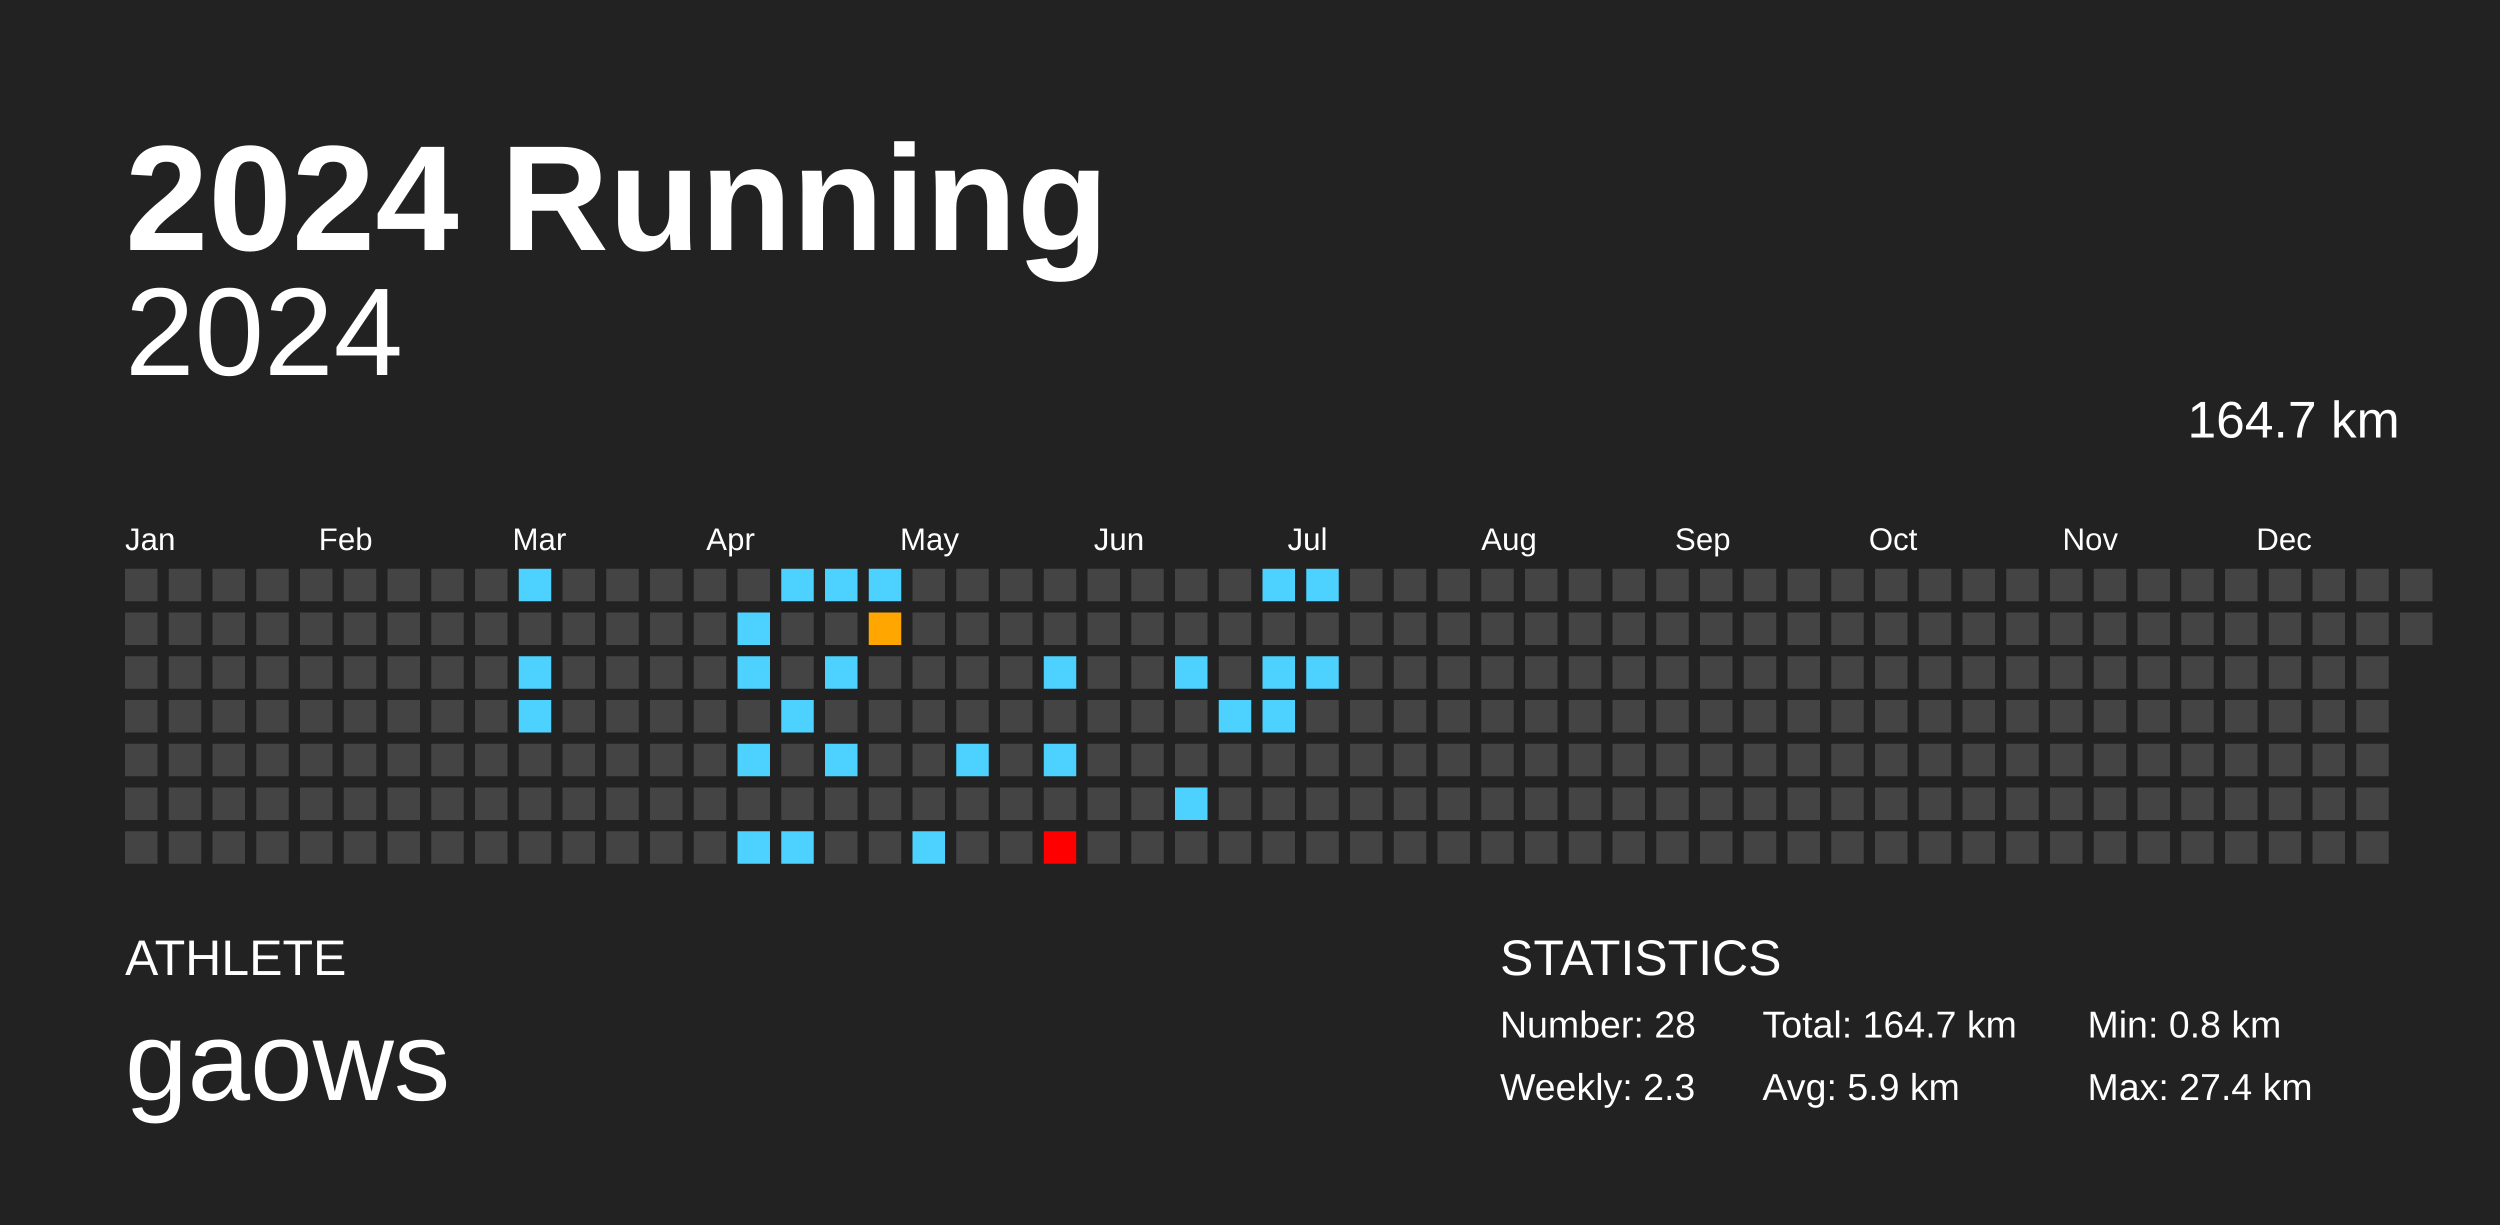
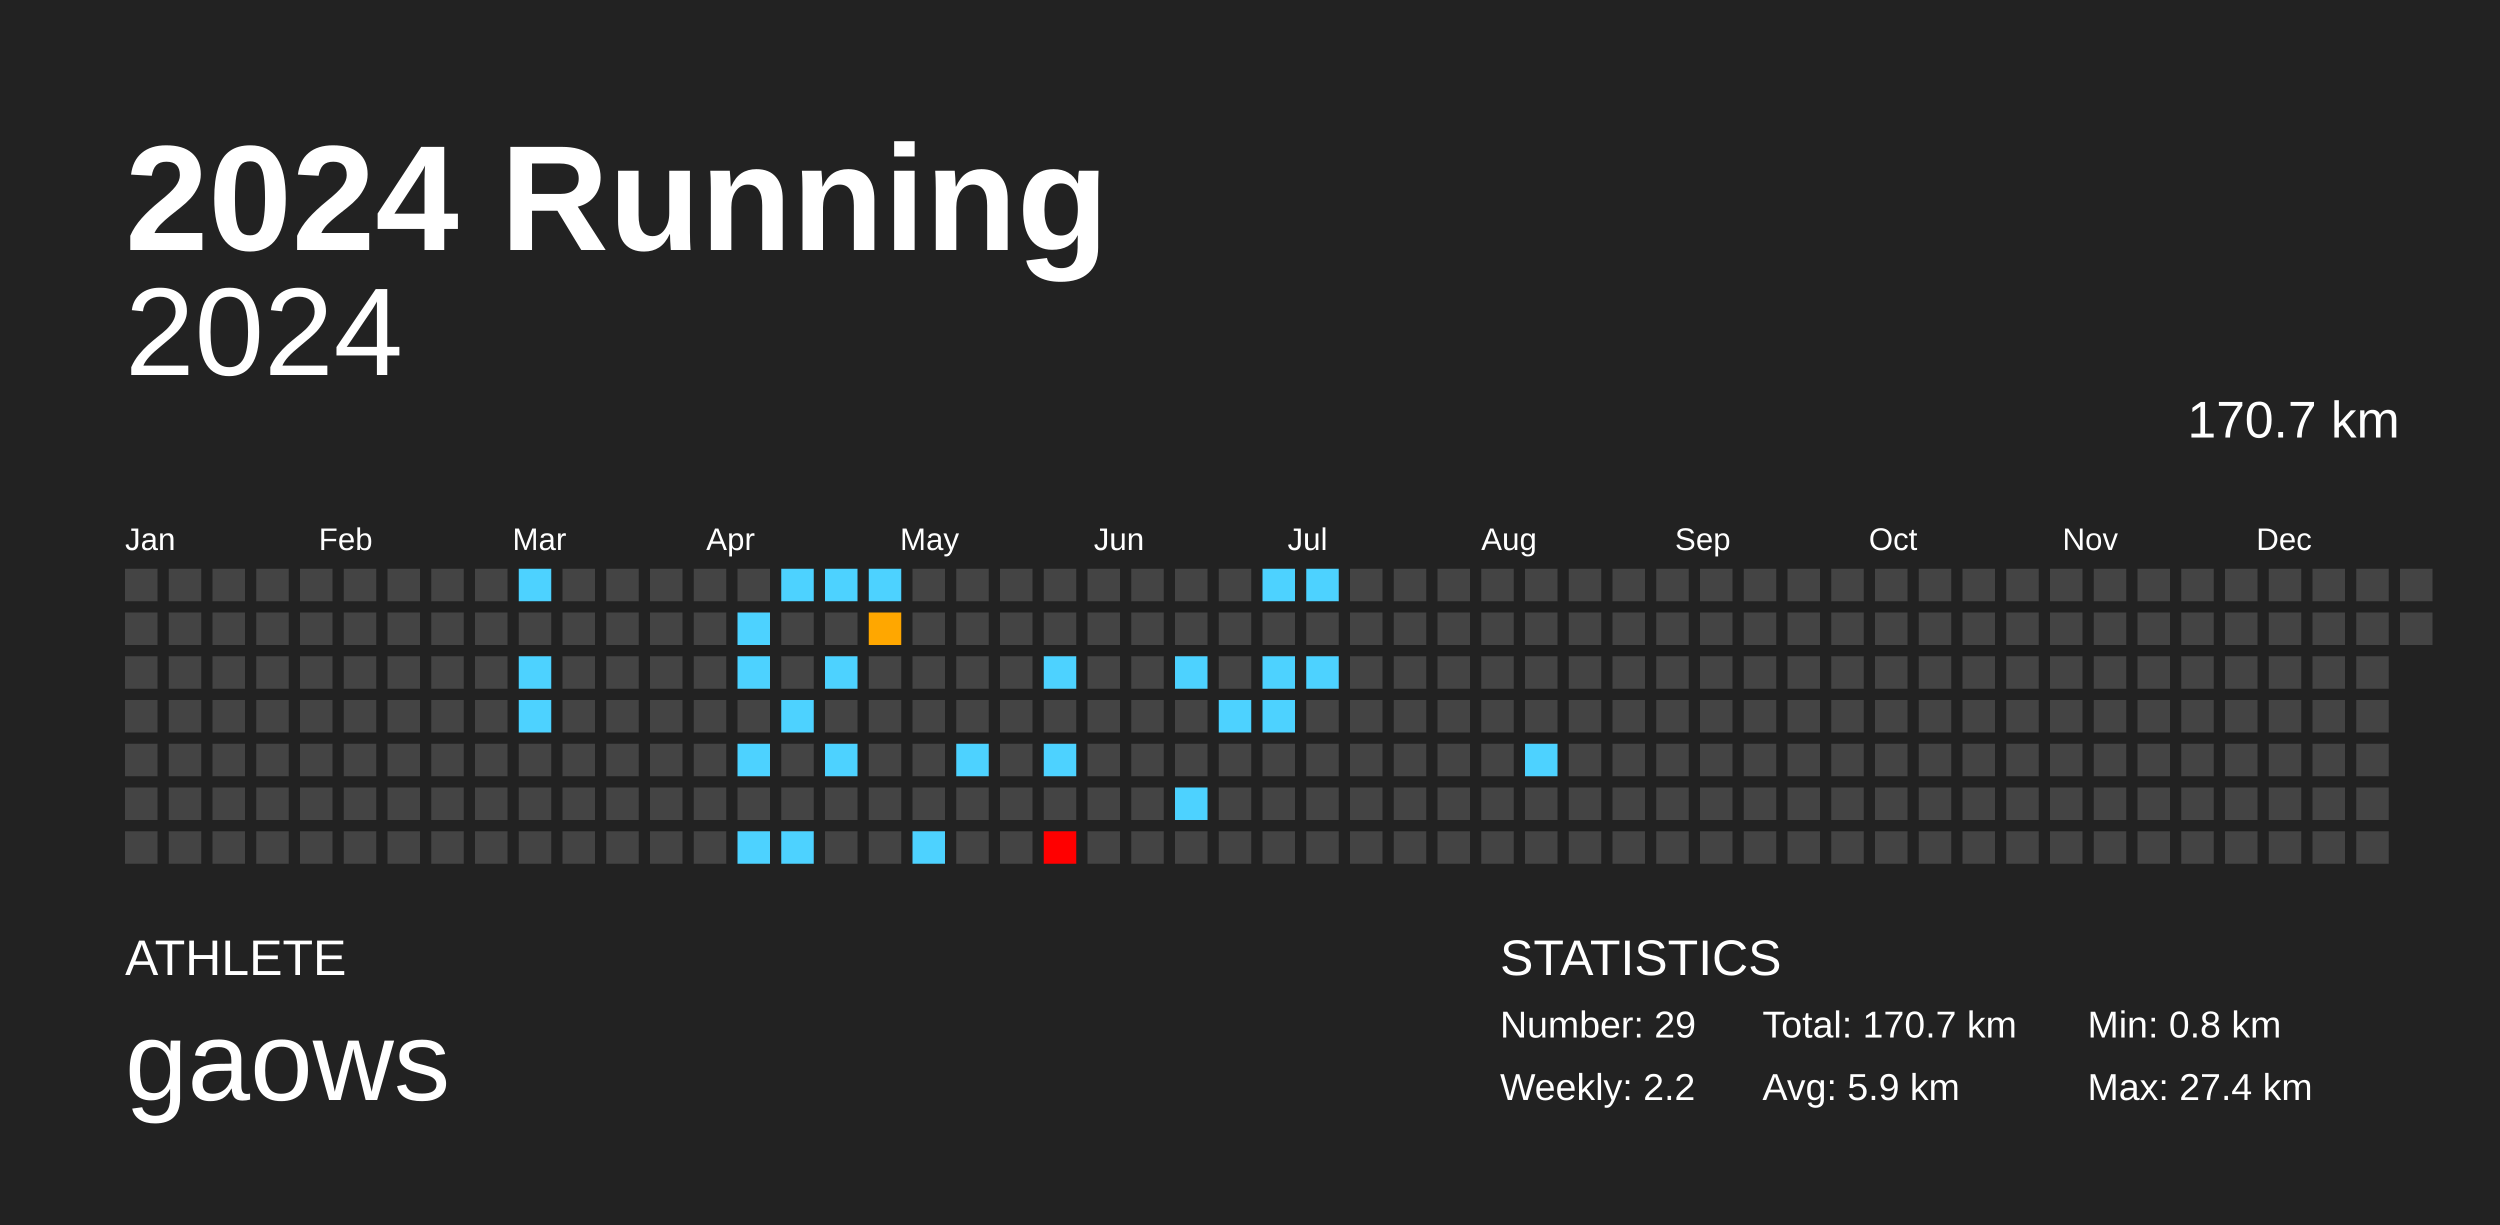
<svg xmlns="http://www.w3.org/2000/svg" baseProfile="full" height="98mm" version="1.1" viewBox="0,0,200,98" width="200mm">
  <defs />
  <rect fill="#222222" height="98" width="200" x="0" y="0" />
  <text fill="#FFFFFF" style="font-size:12px; font-family:Arial; font-weight:bold;" x="10" y="20">2024 Running</text>
  <text fill="#FFFFFF" style="font-size:4px; font-family:Arial" x="10" y="78">ATHLETE</text>
  <text fill="#FFFFFF" style="font-size:9px; font-family:Arial" x="10" y="88">gaows</text>
  <text fill="#FFFFFF" style="font-size:4px; font-family:Arial" x="120" y="78">STATISTICS</text>
-   <text fill="#FFFFFF" style="font-size:3px; font-family:Arial" x="120" y="83">Number: 28</text>
-   <text fill="#FFFFFF" style="font-size:3px; font-family:Arial" x="120" y="88">Weekly: 2.3</text>
-   <text fill="#FFFFFF" style="font-size:3px; font-family:Arial" x="141" y="83">Total: 164.7 km</text>
+   <text fill="#FFFFFF" style="font-size:3px; font-family:Arial" x="120" y="83">Number: 29</text>
+   <text fill="#FFFFFF" style="font-size:3px; font-family:Arial" x="120" y="88">Weekly: 2.2</text>
+   <text fill="#FFFFFF" style="font-size:3px; font-family:Arial" x="141" y="83">Total: 170.7 km</text>
  <text fill="#FFFFFF" style="font-size:3px; font-family:Arial" x="141" y="88">Avg: 5.9 km</text>
  <text fill="#FFFFFF" style="font-size:3px; font-family:Arial" x="167" y="83">Min: 0.8 km</text>
  <text fill="#FFFFFF" style="font-size:3px; font-family:Arial" x="167" y="88">Max: 27.4 km</text>
  <text alignment-baseline="hanging" fill="#FFFFFF" style="font-size:10.0px; font-family:Arial;" x="10" y="30">2024</text>
-   <text alignment-baseline="hanging" fill="#FFFFFF" style="font-size:4.125px; font-family:Arial;" x="175" y="35">164.7 km</text>
+   <text alignment-baseline="hanging" fill="#FFFFFF" style="font-size:4.125px; font-family:Arial;" x="175" y="35">170.7 km</text>
  <text fill="#FFFFFF" style="font-size:2.5px; font-family:Arial" x="10.0" y="44">Jan</text>
  <text fill="#FFFFFF" style="font-size:2.5px; font-family:Arial" x="25.5" y="44">Feb</text>
  <text fill="#FFFFFF" style="font-size:2.5px; font-family:Arial" x="41.0" y="44">Mar</text>
  <text fill="#FFFFFF" style="font-size:2.5px; font-family:Arial" x="56.5" y="44">Apr</text>
  <text fill="#FFFFFF" style="font-size:2.5px; font-family:Arial" x="72.0" y="44">May</text>
  <text fill="#FFFFFF" style="font-size:2.5px; font-family:Arial" x="87.5" y="44">Jun</text>
  <text fill="#FFFFFF" style="font-size:2.5px; font-family:Arial" x="103.0" y="44">Jul</text>
  <text fill="#FFFFFF" style="font-size:2.5px; font-family:Arial" x="118.5" y="44">Aug</text>
  <text fill="#FFFFFF" style="font-size:2.5px; font-family:Arial" x="134.0" y="44">Sep</text>
  <text fill="#FFFFFF" style="font-size:2.5px; font-family:Arial" x="149.5" y="44">Oct</text>
  <text fill="#FFFFFF" style="font-size:2.5px; font-family:Arial" x="165.0" y="44">Nov</text>
  <text fill="#FFFFFF" style="font-size:2.5px; font-family:Arial" x="180.5" y="44">Dec</text>
  <rect fill="#444444" height="2.6" width="2.6" x="10.0" y="45.5" />
  <rect fill="#444444" height="2.6" width="2.6" x="10.0" y="49.0" />
  <rect fill="#444444" height="2.6" width="2.6" x="10.0" y="52.5" />
  <rect fill="#444444" height="2.6" width="2.6" x="10.0" y="56.0" />
  <rect fill="#444444" height="2.6" width="2.6" x="10.0" y="59.5" />
  <rect fill="#444444" height="2.6" width="2.6" x="10.0" y="63.0" />
  <rect fill="#444444" height="2.6" width="2.6" x="10.0" y="66.5" />
  <rect fill="#444444" height="2.6" width="2.6" x="13.5" y="45.5" />
  <rect fill="#444444" height="2.6" width="2.6" x="13.5" y="49.0" />
  <rect fill="#444444" height="2.6" width="2.6" x="13.5" y="52.5" />
  <rect fill="#444444" height="2.6" width="2.6" x="13.5" y="56.0" />
  <rect fill="#444444" height="2.6" width="2.6" x="13.5" y="59.5" />
  <rect fill="#444444" height="2.6" width="2.6" x="13.5" y="63.0" />
  <rect fill="#444444" height="2.6" width="2.6" x="13.5" y="66.5" />
  <rect fill="#444444" height="2.6" width="2.6" x="17.0" y="45.5" />
  <rect fill="#444444" height="2.6" width="2.6" x="17.0" y="49.0" />
  <rect fill="#444444" height="2.6" width="2.6" x="17.0" y="52.5" />
  <rect fill="#444444" height="2.6" width="2.6" x="17.0" y="56.0" />
  <rect fill="#444444" height="2.6" width="2.6" x="17.0" y="59.5" />
  <rect fill="#444444" height="2.6" width="2.6" x="17.0" y="63.0" />
  <rect fill="#444444" height="2.6" width="2.6" x="17.0" y="66.5" />
  <rect fill="#444444" height="2.6" width="2.6" x="20.5" y="45.5" />
  <rect fill="#444444" height="2.6" width="2.6" x="20.5" y="49.0" />
  <rect fill="#444444" height="2.6" width="2.6" x="20.5" y="52.5" />
  <rect fill="#444444" height="2.6" width="2.6" x="20.5" y="56.0" />
  <rect fill="#444444" height="2.6" width="2.6" x="20.5" y="59.5" />
  <rect fill="#444444" height="2.6" width="2.6" x="20.5" y="63.0" />
  <rect fill="#444444" height="2.6" width="2.6" x="20.5" y="66.5" />
  <rect fill="#444444" height="2.6" width="2.6" x="24.0" y="45.5" />
  <rect fill="#444444" height="2.6" width="2.6" x="24.0" y="49.0" />
  <rect fill="#444444" height="2.6" width="2.6" x="24.0" y="52.5" />
  <rect fill="#444444" height="2.6" width="2.6" x="24.0" y="56.0" />
  <rect fill="#444444" height="2.6" width="2.6" x="24.0" y="59.5" />
  <rect fill="#444444" height="2.6" width="2.6" x="24.0" y="63.0" />
  <rect fill="#444444" height="2.6" width="2.6" x="24.0" y="66.5" />
  <rect fill="#444444" height="2.6" width="2.6" x="27.5" y="45.5" />
  <rect fill="#444444" height="2.6" width="2.6" x="27.5" y="49.0" />
  <rect fill="#444444" height="2.6" width="2.6" x="27.5" y="52.5" />
  <rect fill="#444444" height="2.6" width="2.6" x="27.5" y="56.0" />
  <rect fill="#444444" height="2.6" width="2.6" x="27.5" y="59.5" />
  <rect fill="#444444" height="2.6" width="2.6" x="27.5" y="63.0" />
  <rect fill="#444444" height="2.6" width="2.6" x="27.5" y="66.5" />
  <rect fill="#444444" height="2.6" width="2.6" x="31.0" y="45.5" />
  <rect fill="#444444" height="2.6" width="2.6" x="31.0" y="49.0" />
  <rect fill="#444444" height="2.6" width="2.6" x="31.0" y="52.5" />
  <rect fill="#444444" height="2.6" width="2.6" x="31.0" y="56.0" />
  <rect fill="#444444" height="2.6" width="2.6" x="31.0" y="59.5" />
  <rect fill="#444444" height="2.6" width="2.6" x="31.0" y="63.0" />
  <rect fill="#444444" height="2.6" width="2.6" x="31.0" y="66.5" />
  <rect fill="#444444" height="2.6" width="2.6" x="34.5" y="45.5" />
  <rect fill="#444444" height="2.6" width="2.6" x="34.5" y="49.0" />
  <rect fill="#444444" height="2.6" width="2.6" x="34.5" y="52.5" />
  <rect fill="#444444" height="2.6" width="2.6" x="34.5" y="56.0" />
  <rect fill="#444444" height="2.6" width="2.6" x="34.5" y="59.5" />
  <rect fill="#444444" height="2.6" width="2.6" x="34.5" y="63.0" />
  <rect fill="#444444" height="2.6" width="2.6" x="34.5" y="66.5" />
  <rect fill="#444444" height="2.6" width="2.6" x="38.0" y="45.5" />
  <rect fill="#444444" height="2.6" width="2.6" x="38.0" y="49.0" />
  <rect fill="#444444" height="2.6" width="2.6" x="38.0" y="52.5" />
  <rect fill="#444444" height="2.6" width="2.6" x="38.0" y="56.0" />
  <rect fill="#444444" height="2.6" width="2.6" x="38.0" y="59.5" />
  <rect fill="#444444" height="2.6" width="2.6" x="38.0" y="63.0" />
  <rect fill="#444444" height="2.6" width="2.6" x="38.0" y="66.5" />
  <rect fill="#4dd2ff" height="2.6" width="2.6" x="41.5" y="45.5" />
  <rect fill="#444444" height="2.6" width="2.6" x="41.5" y="49.0" />
  <rect fill="#4dd2ff" height="2.6" width="2.6" x="41.5" y="52.5" />
  <rect fill="#4dd2ff" height="2.6" width="2.6" x="41.5" y="56.0" />
  <rect fill="#444444" height="2.6" width="2.6" x="41.5" y="59.5" />
  <rect fill="#444444" height="2.6" width="2.6" x="41.5" y="63.0" />
  <rect fill="#444444" height="2.6" width="2.6" x="41.5" y="66.5" />
  <rect fill="#444444" height="2.6" width="2.6" x="45.0" y="45.5" />
  <rect fill="#444444" height="2.6" width="2.6" x="45.0" y="49.0" />
  <rect fill="#444444" height="2.6" width="2.6" x="45.0" y="52.5" />
  <rect fill="#444444" height="2.6" width="2.6" x="45.0" y="56.0" />
  <rect fill="#444444" height="2.6" width="2.6" x="45.0" y="59.5" />
  <rect fill="#444444" height="2.6" width="2.6" x="45.0" y="63.0" />
  <rect fill="#444444" height="2.6" width="2.6" x="45.0" y="66.5" />
  <rect fill="#444444" height="2.6" width="2.6" x="48.5" y="45.5" />
  <rect fill="#444444" height="2.6" width="2.6" x="48.5" y="49.0" />
  <rect fill="#444444" height="2.6" width="2.6" x="48.5" y="52.5" />
  <rect fill="#444444" height="2.6" width="2.6" x="48.5" y="56.0" />
  <rect fill="#444444" height="2.6" width="2.6" x="48.5" y="59.5" />
  <rect fill="#444444" height="2.6" width="2.6" x="48.5" y="63.0" />
  <rect fill="#444444" height="2.6" width="2.6" x="48.5" y="66.5" />
  <rect fill="#444444" height="2.6" width="2.6" x="52.0" y="45.5" />
  <rect fill="#444444" height="2.6" width="2.6" x="52.0" y="49.0" />
  <rect fill="#444444" height="2.6" width="2.6" x="52.0" y="52.5" />
  <rect fill="#444444" height="2.6" width="2.6" x="52.0" y="56.0" />
  <rect fill="#444444" height="2.6" width="2.6" x="52.0" y="59.5" />
  <rect fill="#444444" height="2.6" width="2.6" x="52.0" y="63.0" />
  <rect fill="#444444" height="2.6" width="2.6" x="52.0" y="66.5" />
  <rect fill="#444444" height="2.6" width="2.6" x="55.5" y="45.5" />
  <rect fill="#444444" height="2.6" width="2.6" x="55.5" y="49.0" />
  <rect fill="#444444" height="2.6" width="2.6" x="55.5" y="52.5" />
  <rect fill="#444444" height="2.6" width="2.6" x="55.5" y="56.0" />
  <rect fill="#444444" height="2.6" width="2.6" x="55.5" y="59.5" />
  <rect fill="#444444" height="2.6" width="2.6" x="55.5" y="63.0" />
  <rect fill="#444444" height="2.6" width="2.6" x="55.5" y="66.5" />
  <rect fill="#444444" height="2.6" width="2.6" x="59.0" y="45.5" />
  <rect fill="#4dd2ff" height="2.6" width="2.6" x="59.0" y="49.0" />
  <rect fill="#4dd2ff" height="2.6" width="2.6" x="59.0" y="52.5" />
  <rect fill="#444444" height="2.6" width="2.6" x="59.0" y="56.0" />
  <rect fill="#4dd2ff" height="2.6" width="2.6" x="59.0" y="59.5" />
  <rect fill="#444444" height="2.6" width="2.6" x="59.0" y="63.0" />
  <rect fill="#4dd2ff" height="2.6" width="2.6" x="59.0" y="66.5" />
  <rect fill="#4dd2ff" height="2.6" width="2.6" x="62.5" y="45.5" />
  <rect fill="#444444" height="2.6" width="2.6" x="62.5" y="49.0" />
  <rect fill="#444444" height="2.6" width="2.6" x="62.5" y="52.5" />
  <rect fill="#4dd2ff" height="2.6" width="2.6" x="62.5" y="56.0" />
  <rect fill="#444444" height="2.6" width="2.6" x="62.5" y="59.5" />
  <rect fill="#444444" height="2.6" width="2.6" x="62.5" y="63.0" />
  <rect fill="#4dd2ff" height="2.6" width="2.6" x="62.5" y="66.5" />
  <rect fill="#4dd2ff" height="2.6" width="2.6" x="66.0" y="45.5" />
  <rect fill="#444444" height="2.6" width="2.6" x="66.0" y="49.0" />
  <rect fill="#4dd2ff" height="2.6" width="2.6" x="66.0" y="52.5" />
  <rect fill="#444444" height="2.6" width="2.6" x="66.0" y="56.0" />
  <rect fill="#4dd2ff" height="2.6" width="2.6" x="66.0" y="59.5" />
  <rect fill="#444444" height="2.6" width="2.6" x="66.0" y="63.0" />
  <rect fill="#444444" height="2.6" width="2.6" x="66.0" y="66.5" />
  <rect fill="#4dd2ff" height="2.6" width="2.6" x="69.5" y="45.5" />
  <rect fill="#ffa700" height="2.6" width="2.6" x="69.5" y="49.0" />
  <rect fill="#444444" height="2.6" width="2.6" x="69.5" y="52.5" />
  <rect fill="#444444" height="2.6" width="2.6" x="69.5" y="56.0" />
  <rect fill="#444444" height="2.6" width="2.6" x="69.5" y="59.5" />
  <rect fill="#444444" height="2.6" width="2.6" x="69.5" y="63.0" />
  <rect fill="#444444" height="2.6" width="2.6" x="69.5" y="66.5" />
  <rect fill="#444444" height="2.6" width="2.6" x="73.0" y="45.5" />
  <rect fill="#444444" height="2.6" width="2.6" x="73.0" y="49.0" />
  <rect fill="#444444" height="2.6" width="2.6" x="73.0" y="52.5" />
  <rect fill="#444444" height="2.6" width="2.6" x="73.0" y="56.0" />
  <rect fill="#444444" height="2.6" width="2.6" x="73.0" y="59.5" />
  <rect fill="#444444" height="2.6" width="2.6" x="73.0" y="63.0" />
  <rect fill="#4dd2ff" height="2.6" width="2.6" x="73.0" y="66.5" />
  <rect fill="#444444" height="2.6" width="2.6" x="76.5" y="45.5" />
  <rect fill="#444444" height="2.6" width="2.6" x="76.5" y="49.0" />
  <rect fill="#444444" height="2.6" width="2.6" x="76.5" y="52.5" />
  <rect fill="#444444" height="2.6" width="2.6" x="76.5" y="56.0" />
  <rect fill="#4dd2ff" height="2.6" width="2.6" x="76.5" y="59.5" />
  <rect fill="#444444" height="2.6" width="2.6" x="76.5" y="63.0" />
  <rect fill="#444444" height="2.6" width="2.6" x="76.5" y="66.5" />
  <rect fill="#444444" height="2.6" width="2.6" x="80.0" y="45.5" />
  <rect fill="#444444" height="2.6" width="2.6" x="80.0" y="49.0" />
  <rect fill="#444444" height="2.6" width="2.6" x="80.0" y="52.5" />
  <rect fill="#444444" height="2.6" width="2.6" x="80.0" y="56.0" />
  <rect fill="#444444" height="2.6" width="2.6" x="80.0" y="59.5" />
  <rect fill="#444444" height="2.6" width="2.6" x="80.0" y="63.0" />
  <rect fill="#444444" height="2.6" width="2.6" x="80.0" y="66.5" />
  <rect fill="#444444" height="2.6" width="2.6" x="83.5" y="45.5" />
  <rect fill="#444444" height="2.6" width="2.6" x="83.5" y="49.0" />
  <rect fill="#4dd2ff" height="2.6" width="2.6" x="83.5" y="52.5" />
  <rect fill="#444444" height="2.6" width="2.6" x="83.5" y="56.0" />
  <rect fill="#4dd2ff" height="2.6" width="2.6" x="83.5" y="59.5" />
  <rect fill="#444444" height="2.6" width="2.6" x="83.5" y="63.0" />
  <rect fill="red" height="2.6" width="2.6" x="83.5" y="66.5" />
  <rect fill="#444444" height="2.6" width="2.6" x="87.0" y="45.5" />
  <rect fill="#444444" height="2.6" width="2.6" x="87.0" y="49.0" />
  <rect fill="#444444" height="2.6" width="2.6" x="87.0" y="52.5" />
  <rect fill="#444444" height="2.6" width="2.6" x="87.0" y="56.0" />
  <rect fill="#444444" height="2.6" width="2.6" x="87.0" y="59.5" />
  <rect fill="#444444" height="2.6" width="2.6" x="87.0" y="63.0" />
  <rect fill="#444444" height="2.6" width="2.6" x="87.0" y="66.5" />
  <rect fill="#444444" height="2.6" width="2.6" x="90.5" y="45.5" />
  <rect fill="#444444" height="2.6" width="2.6" x="90.5" y="49.0" />
  <rect fill="#444444" height="2.6" width="2.6" x="90.5" y="52.5" />
  <rect fill="#444444" height="2.6" width="2.6" x="90.5" y="56.0" />
  <rect fill="#444444" height="2.6" width="2.6" x="90.5" y="59.5" />
  <rect fill="#444444" height="2.6" width="2.6" x="90.5" y="63.0" />
  <rect fill="#444444" height="2.6" width="2.6" x="90.5" y="66.5" />
  <rect fill="#444444" height="2.6" width="2.6" x="94.0" y="45.5" />
  <rect fill="#444444" height="2.6" width="2.6" x="94.0" y="49.0" />
  <rect fill="#4dd2ff" height="2.6" width="2.6" x="94.0" y="52.5" />
  <rect fill="#444444" height="2.6" width="2.6" x="94.0" y="56.0" />
  <rect fill="#444444" height="2.6" width="2.6" x="94.0" y="59.5" />
  <rect fill="#4dd2ff" height="2.6" width="2.6" x="94.0" y="63.0" />
  <rect fill="#444444" height="2.6" width="2.6" x="94.0" y="66.5" />
  <rect fill="#444444" height="2.6" width="2.6" x="97.5" y="45.5" />
  <rect fill="#444444" height="2.6" width="2.6" x="97.5" y="49.0" />
  <rect fill="#444444" height="2.6" width="2.6" x="97.5" y="52.5" />
  <rect fill="#4dd2ff" height="2.6" width="2.6" x="97.5" y="56.0" />
  <rect fill="#444444" height="2.6" width="2.6" x="97.5" y="59.5" />
  <rect fill="#444444" height="2.6" width="2.6" x="97.5" y="63.0" />
  <rect fill="#444444" height="2.6" width="2.6" x="97.5" y="66.5" />
  <rect fill="#4dd2ff" height="2.6" width="2.6" x="101.0" y="45.5" />
  <rect fill="#444444" height="2.6" width="2.6" x="101.0" y="49.0" />
  <rect fill="#4dd2ff" height="2.6" width="2.6" x="101.0" y="52.5" />
  <rect fill="#4dd2ff" height="2.6" width="2.6" x="101.0" y="56.0" />
  <rect fill="#444444" height="2.6" width="2.6" x="101.0" y="59.5" />
  <rect fill="#444444" height="2.6" width="2.6" x="101.0" y="63.0" />
  <rect fill="#444444" height="2.6" width="2.6" x="101.0" y="66.5" />
  <rect fill="#4dd2ff" height="2.6" width="2.6" x="104.5" y="45.5" />
  <rect fill="#444444" height="2.6" width="2.6" x="104.5" y="49.0" />
  <rect fill="#4dd2ff" height="2.6" width="2.6" x="104.5" y="52.5" />
  <rect fill="#444444" height="2.6" width="2.6" x="104.5" y="56.0" />
  <rect fill="#444444" height="2.6" width="2.6" x="104.5" y="59.5" />
  <rect fill="#444444" height="2.6" width="2.6" x="104.5" y="63.0" />
  <rect fill="#444444" height="2.6" width="2.6" x="104.5" y="66.5" />
  <rect fill="#444444" height="2.6" width="2.6" x="108.0" y="45.5" />
  <rect fill="#444444" height="2.6" width="2.6" x="108.0" y="49.0" />
  <rect fill="#444444" height="2.6" width="2.6" x="108.0" y="52.5" />
  <rect fill="#444444" height="2.6" width="2.6" x="108.0" y="56.0" />
  <rect fill="#444444" height="2.6" width="2.6" x="108.0" y="59.5" />
  <rect fill="#444444" height="2.6" width="2.6" x="108.0" y="63.0" />
  <rect fill="#444444" height="2.6" width="2.6" x="108.0" y="66.5" />
  <rect fill="#444444" height="2.6" width="2.6" x="111.5" y="45.5" />
  <rect fill="#444444" height="2.6" width="2.6" x="111.5" y="49.0" />
  <rect fill="#444444" height="2.6" width="2.6" x="111.5" y="52.5" />
  <rect fill="#444444" height="2.6" width="2.6" x="111.5" y="56.0" />
  <rect fill="#444444" height="2.6" width="2.6" x="111.5" y="59.5" />
  <rect fill="#444444" height="2.6" width="2.6" x="111.5" y="63.0" />
  <rect fill="#444444" height="2.6" width="2.6" x="111.5" y="66.5" />
  <rect fill="#444444" height="2.6" width="2.6" x="115.0" y="45.5" />
  <rect fill="#444444" height="2.6" width="2.6" x="115.0" y="49.0" />
  <rect fill="#444444" height="2.6" width="2.6" x="115.0" y="52.5" />
  <rect fill="#444444" height="2.6" width="2.6" x="115.0" y="56.0" />
  <rect fill="#444444" height="2.6" width="2.6" x="115.0" y="59.5" />
  <rect fill="#444444" height="2.6" width="2.6" x="115.0" y="63.0" />
  <rect fill="#444444" height="2.6" width="2.6" x="115.0" y="66.5" />
  <rect fill="#444444" height="2.6" width="2.6" x="118.5" y="45.5" />
  <rect fill="#444444" height="2.6" width="2.6" x="118.5" y="49.0" />
  <rect fill="#444444" height="2.6" width="2.6" x="118.5" y="52.5" />
  <rect fill="#444444" height="2.6" width="2.6" x="118.5" y="56.0" />
  <rect fill="#444444" height="2.6" width="2.6" x="118.5" y="59.5" />
  <rect fill="#444444" height="2.6" width="2.6" x="118.5" y="63.0" />
  <rect fill="#444444" height="2.6" width="2.6" x="118.5" y="66.5" />
  <rect fill="#444444" height="2.6" width="2.6" x="122.0" y="45.5" />
  <rect fill="#444444" height="2.6" width="2.6" x="122.0" y="49.0" />
  <rect fill="#444444" height="2.6" width="2.6" x="122.0" y="52.5" />
  <rect fill="#444444" height="2.6" width="2.6" x="122.0" y="56.0" />
-   <rect fill="#444444" height="2.6" width="2.6" x="122.0" y="59.5" />
+   <rect fill="#4dd2ff" height="2.6" width="2.6" x="122.0" y="59.5" />
  <rect fill="#444444" height="2.6" width="2.6" x="122.0" y="63.0" />
  <rect fill="#444444" height="2.6" width="2.6" x="122.0" y="66.5" />
  <rect fill="#444444" height="2.6" width="2.6" x="125.5" y="45.5" />
  <rect fill="#444444" height="2.6" width="2.6" x="125.5" y="49.0" />
  <rect fill="#444444" height="2.6" width="2.6" x="125.5" y="52.5" />
  <rect fill="#444444" height="2.6" width="2.6" x="125.5" y="56.0" />
  <rect fill="#444444" height="2.6" width="2.6" x="125.5" y="59.5" />
  <rect fill="#444444" height="2.6" width="2.6" x="125.5" y="63.0" />
  <rect fill="#444444" height="2.6" width="2.6" x="125.5" y="66.5" />
  <rect fill="#444444" height="2.6" width="2.6" x="129.0" y="45.5" />
  <rect fill="#444444" height="2.6" width="2.6" x="129.0" y="49.0" />
  <rect fill="#444444" height="2.6" width="2.6" x="129.0" y="52.5" />
  <rect fill="#444444" height="2.6" width="2.6" x="129.0" y="56.0" />
  <rect fill="#444444" height="2.6" width="2.6" x="129.0" y="59.5" />
  <rect fill="#444444" height="2.6" width="2.6" x="129.0" y="63.0" />
  <rect fill="#444444" height="2.6" width="2.6" x="129.0" y="66.5" />
  <rect fill="#444444" height="2.6" width="2.6" x="132.5" y="45.5" />
  <rect fill="#444444" height="2.6" width="2.6" x="132.5" y="49.0" />
  <rect fill="#444444" height="2.6" width="2.6" x="132.5" y="52.5" />
  <rect fill="#444444" height="2.6" width="2.6" x="132.5" y="56.0" />
  <rect fill="#444444" height="2.6" width="2.6" x="132.5" y="59.5" />
  <rect fill="#444444" height="2.6" width="2.6" x="132.5" y="63.0" />
  <rect fill="#444444" height="2.6" width="2.6" x="132.5" y="66.5" />
  <rect fill="#444444" height="2.6" width="2.6" x="136.0" y="45.5" />
  <rect fill="#444444" height="2.6" width="2.6" x="136.0" y="49.0" />
  <rect fill="#444444" height="2.6" width="2.6" x="136.0" y="52.5" />
  <rect fill="#444444" height="2.6" width="2.6" x="136.0" y="56.0" />
  <rect fill="#444444" height="2.6" width="2.6" x="136.0" y="59.5" />
  <rect fill="#444444" height="2.6" width="2.6" x="136.0" y="63.0" />
  <rect fill="#444444" height="2.6" width="2.6" x="136.0" y="66.5" />
  <rect fill="#444444" height="2.6" width="2.6" x="139.5" y="45.5" />
  <rect fill="#444444" height="2.6" width="2.6" x="139.5" y="49.0" />
  <rect fill="#444444" height="2.6" width="2.6" x="139.5" y="52.5" />
  <rect fill="#444444" height="2.6" width="2.6" x="139.5" y="56.0" />
  <rect fill="#444444" height="2.6" width="2.6" x="139.5" y="59.5" />
  <rect fill="#444444" height="2.6" width="2.6" x="139.5" y="63.0" />
  <rect fill="#444444" height="2.6" width="2.6" x="139.5" y="66.5" />
  <rect fill="#444444" height="2.6" width="2.6" x="143.0" y="45.5" />
  <rect fill="#444444" height="2.6" width="2.6" x="143.0" y="49.0" />
  <rect fill="#444444" height="2.6" width="2.6" x="143.0" y="52.5" />
  <rect fill="#444444" height="2.6" width="2.6" x="143.0" y="56.0" />
  <rect fill="#444444" height="2.6" width="2.6" x="143.0" y="59.5" />
  <rect fill="#444444" height="2.6" width="2.6" x="143.0" y="63.0" />
  <rect fill="#444444" height="2.6" width="2.6" x="143.0" y="66.5" />
  <rect fill="#444444" height="2.6" width="2.6" x="146.5" y="45.5" />
  <rect fill="#444444" height="2.6" width="2.6" x="146.5" y="49.0" />
  <rect fill="#444444" height="2.6" width="2.6" x="146.5" y="52.5" />
  <rect fill="#444444" height="2.6" width="2.6" x="146.5" y="56.0" />
  <rect fill="#444444" height="2.6" width="2.6" x="146.5" y="59.5" />
  <rect fill="#444444" height="2.6" width="2.6" x="146.5" y="63.0" />
  <rect fill="#444444" height="2.6" width="2.6" x="146.5" y="66.5" />
  <rect fill="#444444" height="2.6" width="2.6" x="150.0" y="45.5" />
  <rect fill="#444444" height="2.6" width="2.6" x="150.0" y="49.0" />
  <rect fill="#444444" height="2.6" width="2.6" x="150.0" y="52.5" />
  <rect fill="#444444" height="2.6" width="2.6" x="150.0" y="56.0" />
  <rect fill="#444444" height="2.6" width="2.6" x="150.0" y="59.5" />
  <rect fill="#444444" height="2.6" width="2.6" x="150.0" y="63.0" />
  <rect fill="#444444" height="2.6" width="2.6" x="150.0" y="66.5" />
  <rect fill="#444444" height="2.6" width="2.6" x="153.5" y="45.5" />
  <rect fill="#444444" height="2.6" width="2.6" x="153.5" y="49.0" />
  <rect fill="#444444" height="2.6" width="2.6" x="153.5" y="52.5" />
  <rect fill="#444444" height="2.6" width="2.6" x="153.5" y="56.0" />
  <rect fill="#444444" height="2.6" width="2.6" x="153.5" y="59.5" />
  <rect fill="#444444" height="2.6" width="2.6" x="153.5" y="63.0" />
  <rect fill="#444444" height="2.6" width="2.6" x="153.5" y="66.5" />
  <rect fill="#444444" height="2.6" width="2.6" x="157.0" y="45.5" />
  <rect fill="#444444" height="2.6" width="2.6" x="157.0" y="49.0" />
  <rect fill="#444444" height="2.6" width="2.6" x="157.0" y="52.5" />
  <rect fill="#444444" height="2.6" width="2.6" x="157.0" y="56.0" />
  <rect fill="#444444" height="2.6" width="2.6" x="157.0" y="59.5" />
  <rect fill="#444444" height="2.6" width="2.6" x="157.0" y="63.0" />
  <rect fill="#444444" height="2.6" width="2.6" x="157.0" y="66.5" />
  <rect fill="#444444" height="2.6" width="2.6" x="160.5" y="45.5" />
  <rect fill="#444444" height="2.6" width="2.6" x="160.5" y="49.0" />
  <rect fill="#444444" height="2.6" width="2.6" x="160.5" y="52.5" />
  <rect fill="#444444" height="2.6" width="2.6" x="160.5" y="56.0" />
  <rect fill="#444444" height="2.6" width="2.6" x="160.5" y="59.5" />
  <rect fill="#444444" height="2.6" width="2.6" x="160.5" y="63.0" />
  <rect fill="#444444" height="2.6" width="2.6" x="160.5" y="66.5" />
  <rect fill="#444444" height="2.6" width="2.6" x="164.0" y="45.5" />
  <rect fill="#444444" height="2.6" width="2.6" x="164.0" y="49.0" />
  <rect fill="#444444" height="2.6" width="2.6" x="164.0" y="52.5" />
  <rect fill="#444444" height="2.6" width="2.6" x="164.0" y="56.0" />
  <rect fill="#444444" height="2.6" width="2.6" x="164.0" y="59.5" />
  <rect fill="#444444" height="2.6" width="2.6" x="164.0" y="63.0" />
  <rect fill="#444444" height="2.6" width="2.6" x="164.0" y="66.5" />
  <rect fill="#444444" height="2.6" width="2.6" x="167.5" y="45.5" />
  <rect fill="#444444" height="2.6" width="2.6" x="167.5" y="49.0" />
  <rect fill="#444444" height="2.6" width="2.6" x="167.5" y="52.5" />
  <rect fill="#444444" height="2.6" width="2.6" x="167.5" y="56.0" />
  <rect fill="#444444" height="2.6" width="2.6" x="167.5" y="59.5" />
  <rect fill="#444444" height="2.6" width="2.6" x="167.5" y="63.0" />
  <rect fill="#444444" height="2.6" width="2.6" x="167.5" y="66.5" />
  <rect fill="#444444" height="2.6" width="2.6" x="171.0" y="45.5" />
  <rect fill="#444444" height="2.6" width="2.6" x="171.0" y="49.0" />
  <rect fill="#444444" height="2.6" width="2.6" x="171.0" y="52.5" />
  <rect fill="#444444" height="2.6" width="2.6" x="171.0" y="56.0" />
  <rect fill="#444444" height="2.6" width="2.6" x="171.0" y="59.5" />
  <rect fill="#444444" height="2.6" width="2.6" x="171.0" y="63.0" />
  <rect fill="#444444" height="2.6" width="2.6" x="171.0" y="66.5" />
  <rect fill="#444444" height="2.6" width="2.6" x="174.5" y="45.5" />
  <rect fill="#444444" height="2.6" width="2.6" x="174.5" y="49.0" />
  <rect fill="#444444" height="2.6" width="2.6" x="174.5" y="52.5" />
  <rect fill="#444444" height="2.6" width="2.6" x="174.5" y="56.0" />
  <rect fill="#444444" height="2.6" width="2.6" x="174.5" y="59.5" />
  <rect fill="#444444" height="2.6" width="2.6" x="174.5" y="63.0" />
  <rect fill="#444444" height="2.6" width="2.6" x="174.5" y="66.5" />
  <rect fill="#444444" height="2.6" width="2.6" x="178.0" y="45.5" />
  <rect fill="#444444" height="2.6" width="2.6" x="178.0" y="49.0" />
  <rect fill="#444444" height="2.6" width="2.6" x="178.0" y="52.5" />
  <rect fill="#444444" height="2.6" width="2.6" x="178.0" y="56.0" />
  <rect fill="#444444" height="2.6" width="2.6" x="178.0" y="59.5" />
  <rect fill="#444444" height="2.6" width="2.6" x="178.0" y="63.0" />
  <rect fill="#444444" height="2.6" width="2.6" x="178.0" y="66.5" />
  <rect fill="#444444" height="2.6" width="2.6" x="181.5" y="45.5" />
  <rect fill="#444444" height="2.6" width="2.6" x="181.5" y="49.0" />
  <rect fill="#444444" height="2.6" width="2.6" x="181.5" y="52.5" />
  <rect fill="#444444" height="2.6" width="2.6" x="181.5" y="56.0" />
  <rect fill="#444444" height="2.6" width="2.6" x="181.5" y="59.5" />
  <rect fill="#444444" height="2.6" width="2.6" x="181.5" y="63.0" />
  <rect fill="#444444" height="2.6" width="2.6" x="181.5" y="66.5" />
  <rect fill="#444444" height="2.6" width="2.6" x="185.0" y="45.5" />
  <rect fill="#444444" height="2.6" width="2.6" x="185.0" y="49.0" />
  <rect fill="#444444" height="2.6" width="2.6" x="185.0" y="52.5" />
  <rect fill="#444444" height="2.6" width="2.6" x="185.0" y="56.0" />
  <rect fill="#444444" height="2.6" width="2.6" x="185.0" y="59.5" />
  <rect fill="#444444" height="2.6" width="2.6" x="185.0" y="63.0" />
  <rect fill="#444444" height="2.6" width="2.6" x="185.0" y="66.5" />
  <rect fill="#444444" height="2.6" width="2.6" x="188.5" y="45.5" />
  <rect fill="#444444" height="2.6" width="2.6" x="188.5" y="49.0" />
  <rect fill="#444444" height="2.6" width="2.6" x="188.5" y="52.5" />
  <rect fill="#444444" height="2.6" width="2.6" x="188.5" y="56.0" />
  <rect fill="#444444" height="2.6" width="2.6" x="188.5" y="59.5" />
  <rect fill="#444444" height="2.6" width="2.6" x="188.5" y="63.0" />
  <rect fill="#444444" height="2.6" width="2.6" x="188.5" y="66.5" />
  <rect fill="#444444" height="2.6" width="2.6" x="192.0" y="45.5" />
  <rect fill="#444444" height="2.6" width="2.6" x="192.0" y="49.0" />
</svg>
